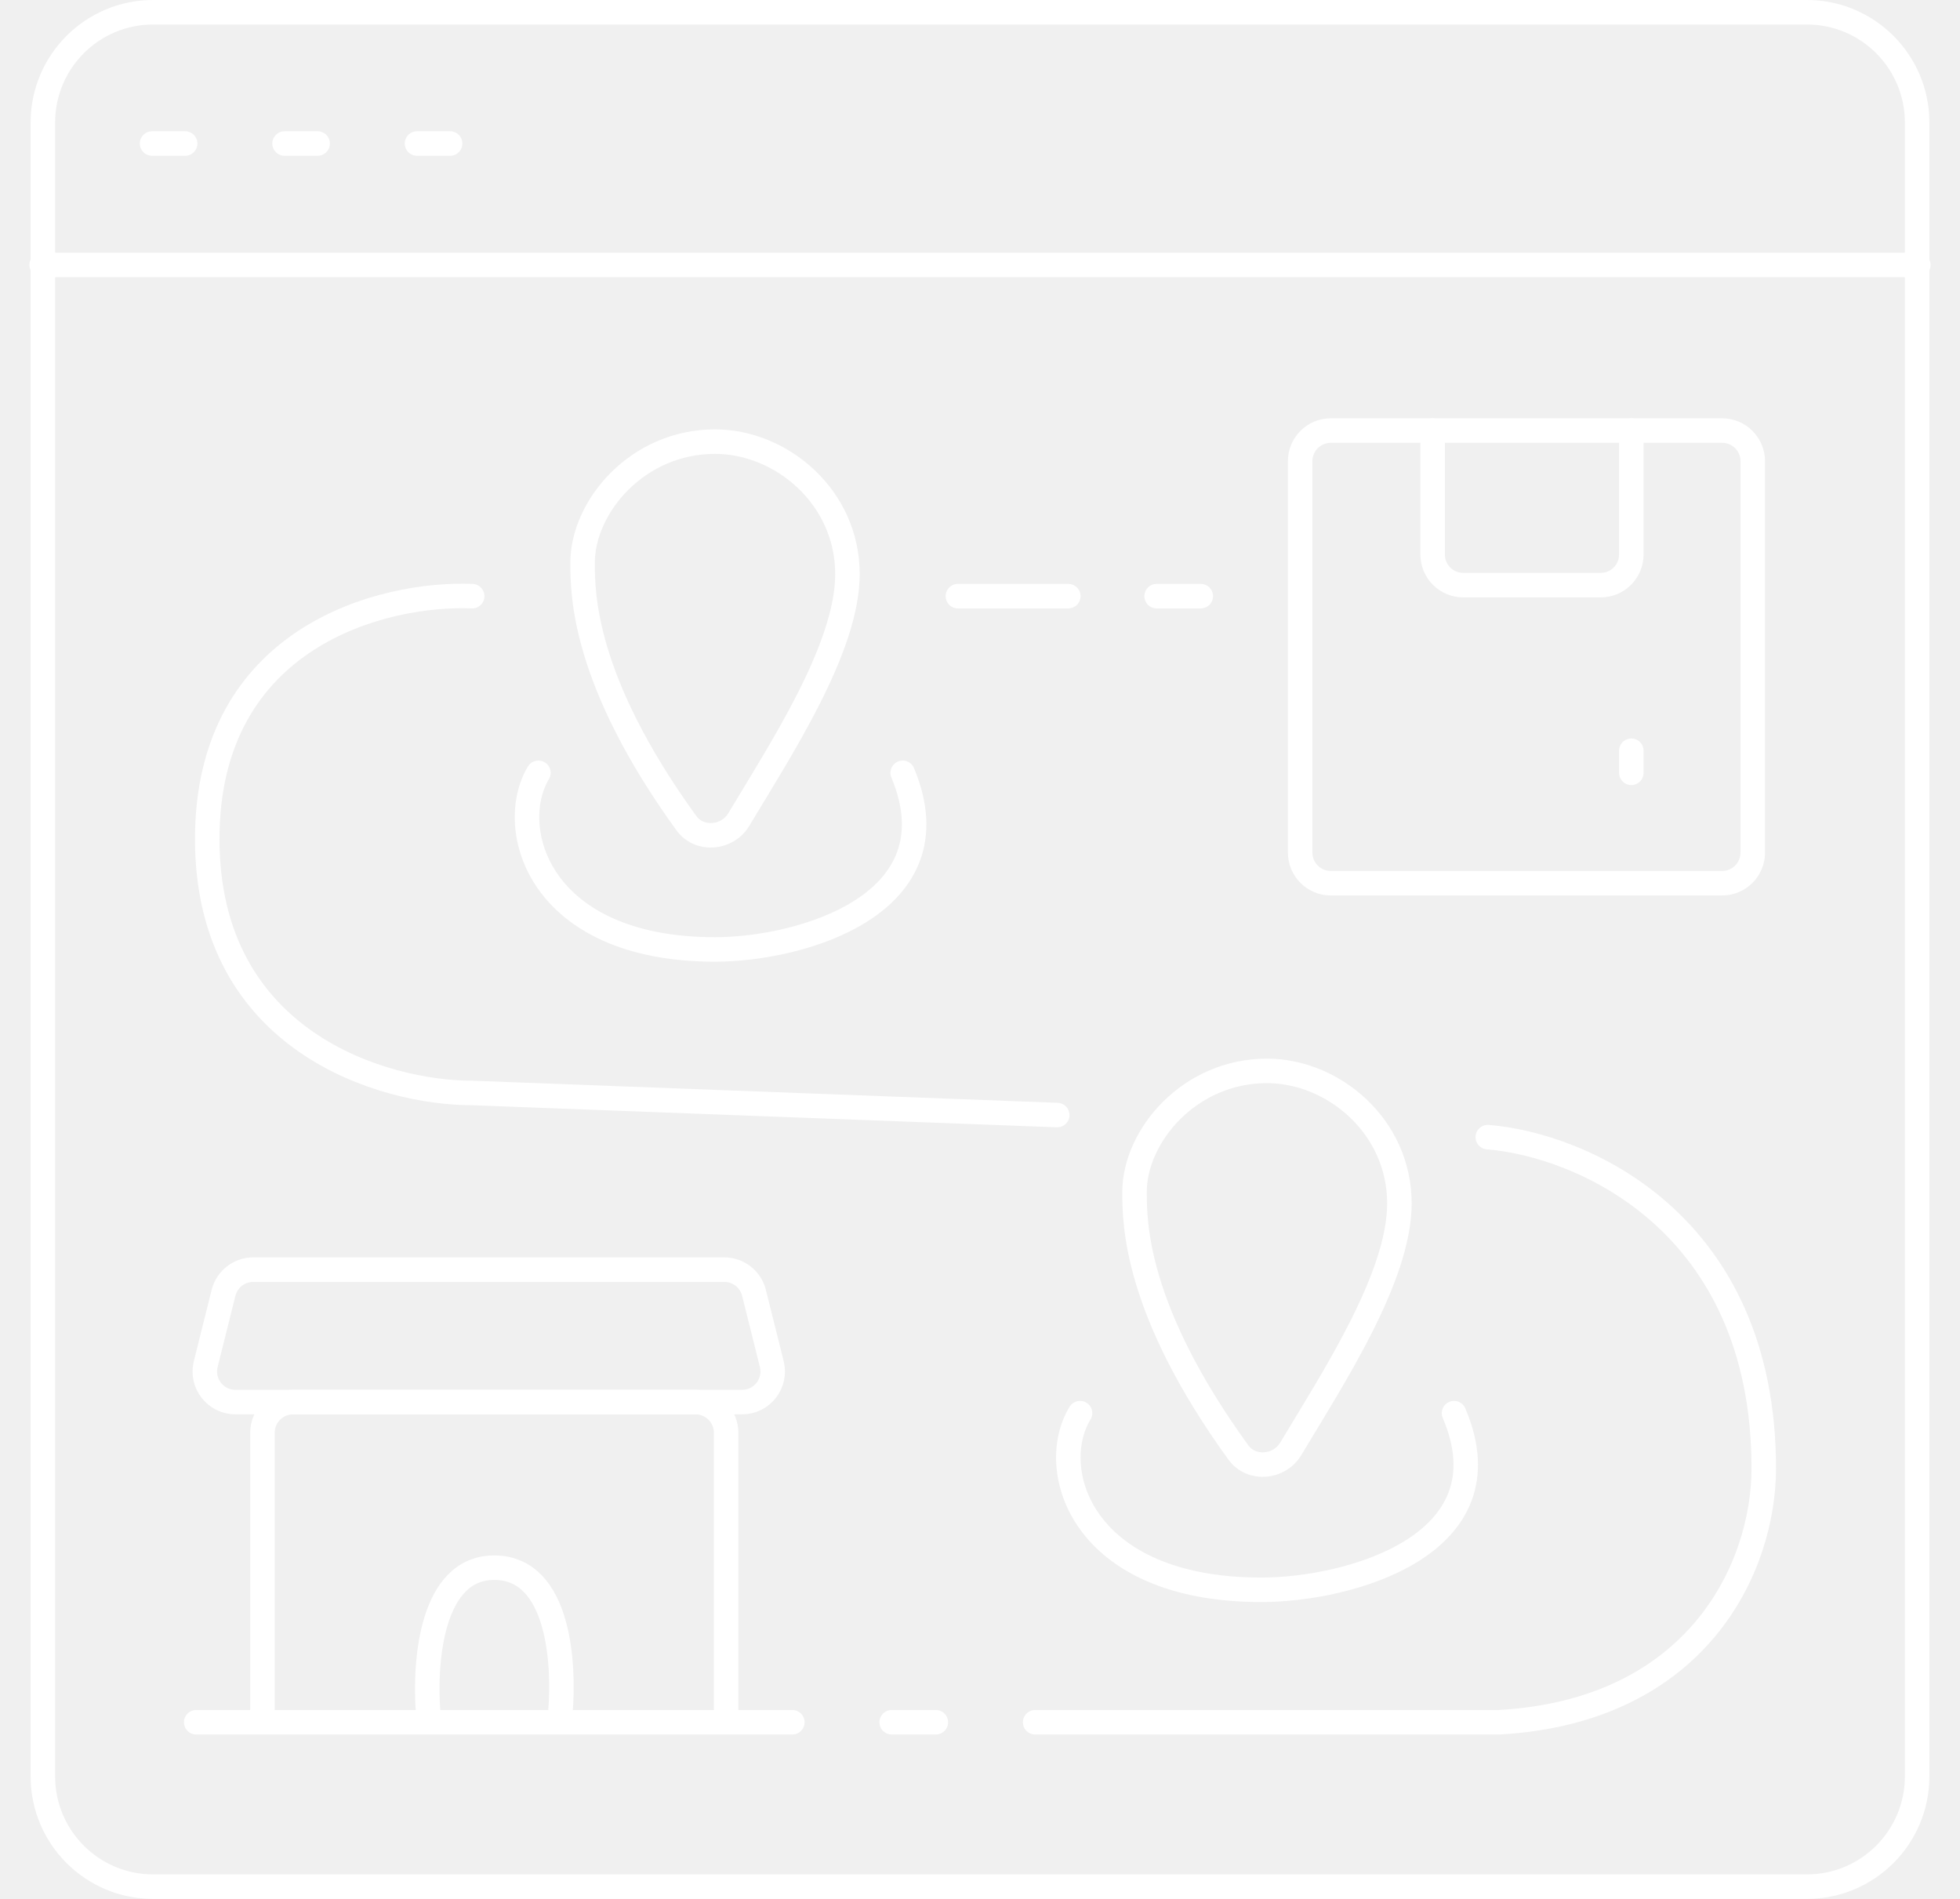
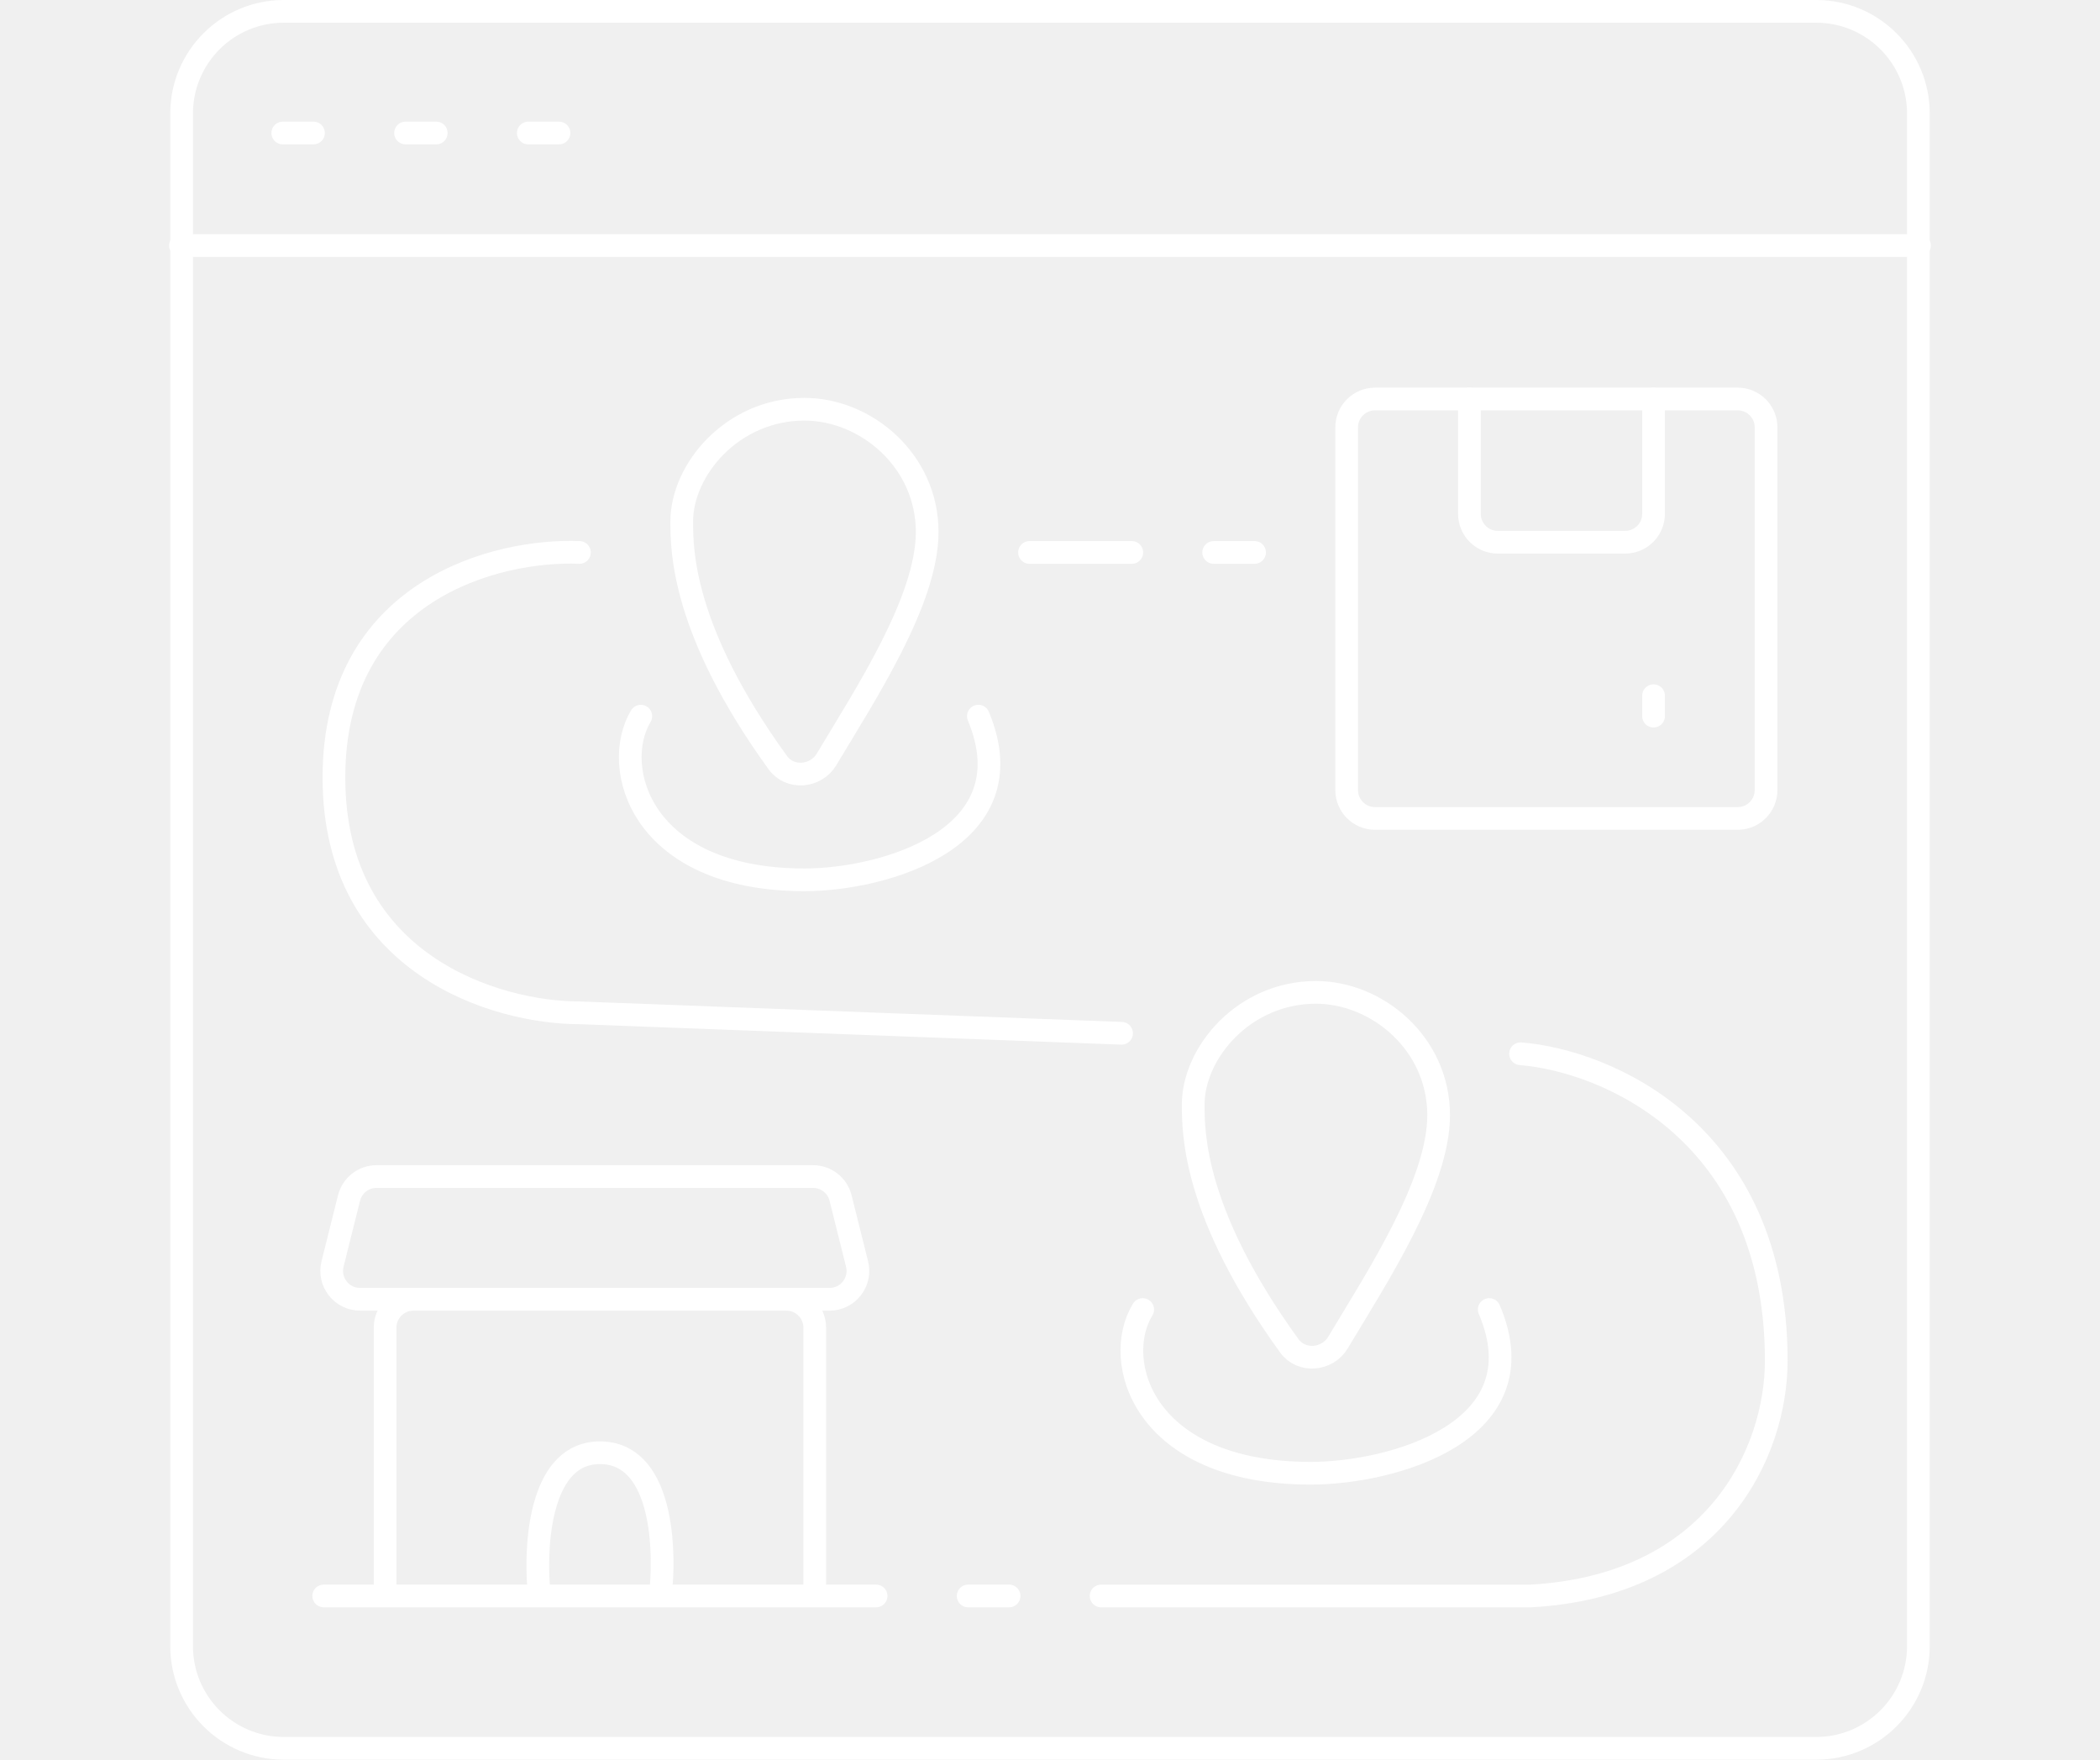
- <svg xmlns="http://www.w3.org/2000/svg" width="64" height="62" viewBox="0 0 64 62" fill="none">
+ <svg xmlns="http://www.w3.org/2000/svg" width="74" height="62" viewBox="0 0 64 62" fill="none">
  <rect x="1.4" y="0.4" width="61.2" height="61.2" rx="3.6" stroke="white" stroke-width="0.8" />
  <path d="M1.36 8.651H62.639M4.965 4.686H6.046M9.291 4.686H10.372M13.616 4.686H14.698" stroke="white" stroke-width="0.8" stroke-linecap="round" />
  <path d="M15.418 19.465C12.534 19.345 6.767 20.763 6.767 27.396C6.767 34.028 12.534 35.686 15.418 35.686L34.522 36.407M48.581 37.128C51.584 37.368 57.592 39.867 57.592 47.942C57.592 51.186 55.429 55.872 48.941 56.233H33.801" stroke="white" stroke-width="0.8" stroke-linecap="round" />
  <path d="M30.558 56.232H29.116" stroke="white" stroke-width="0.8" stroke-linecap="round" />
  <path d="M25.872 56.232H23.71M6.407 56.232H8.57M8.57 56.232V46.779C8.57 46.227 9.018 45.779 9.57 45.779H22.71C23.262 45.779 23.71 46.227 23.71 46.779V56.232M8.57 56.232H23.71" stroke="white" stroke-width="0.8" stroke-linecap="round" />
  <path d="M7.688 45.779H8.57H23.349H24.231C24.882 45.779 25.359 45.168 25.201 44.537L24.62 42.211C24.509 41.766 24.109 41.454 23.65 41.454H8.269C7.811 41.454 7.411 41.766 7.299 42.211L6.718 44.537C6.56 45.168 7.037 45.779 7.688 45.779Z" stroke="white" stroke-width="0.8" stroke-linecap="round" />
  <path d="M13.976 55.872C13.856 54.19 14.1 51.185 16.139 51.186C18.302 51.187 18.421 54.43 18.301 55.872" stroke="white" stroke-width="0.8" stroke-linecap="round" />
  <path d="M43.454 28.837H50.384H56.233C56.785 28.837 57.233 28.39 57.233 27.837V15.058C57.233 14.506 56.785 14.058 56.233 14.058H43.454C42.901 14.058 42.454 14.506 42.454 15.058V27.837C42.454 28.39 42.901 28.837 43.454 28.837Z" stroke="white" stroke-width="0.8" stroke-linecap="round" />
  <path d="M46.78 14.058V18.105C46.78 18.657 47.227 19.105 47.78 19.105H52.268C52.82 19.105 53.268 18.657 53.268 18.105V14.058M53.268 24.512V25.233" stroke="white" stroke-width="0.8" stroke-linecap="round" />
  <path d="M39.209 19.465H37.767M34.883 19.465H31.278M17.581 25.233C16.5 27.035 17.581 31 23.348 31C26.112 31 31.278 29.558 29.476 25.233" stroke="white" stroke-width="0.8" stroke-linecap="round" />
  <path d="M35.267 46.14C34.157 47.943 35.267 51.908 41.187 51.908C44.024 51.908 49.328 50.466 47.478 46.14" stroke="white" stroke-width="0.8" stroke-linecap="round" />
  <path d="M45.695 39.292C45.695 41.7 43.527 45 42.149 47.303C41.774 47.929 40.861 48.01 40.433 47.419C37.055 42.756 37.049 39.925 37.046 38.93C37.042 37.092 38.835 34.965 41.37 34.965C43.532 34.966 45.695 36.768 45.695 39.292Z" stroke="white" stroke-width="0.8" stroke-linecap="round" />
  <path d="M27.672 18.745C27.672 21.154 25.504 24.453 24.125 26.757C23.75 27.383 22.837 27.463 22.409 26.872C19.032 22.209 19.025 19.379 19.023 18.384C19.019 16.546 20.811 14.419 23.346 14.419C25.509 14.419 27.672 16.221 27.672 18.745Z" stroke="white" stroke-width="0.8" stroke-linecap="round" />
</svg>
